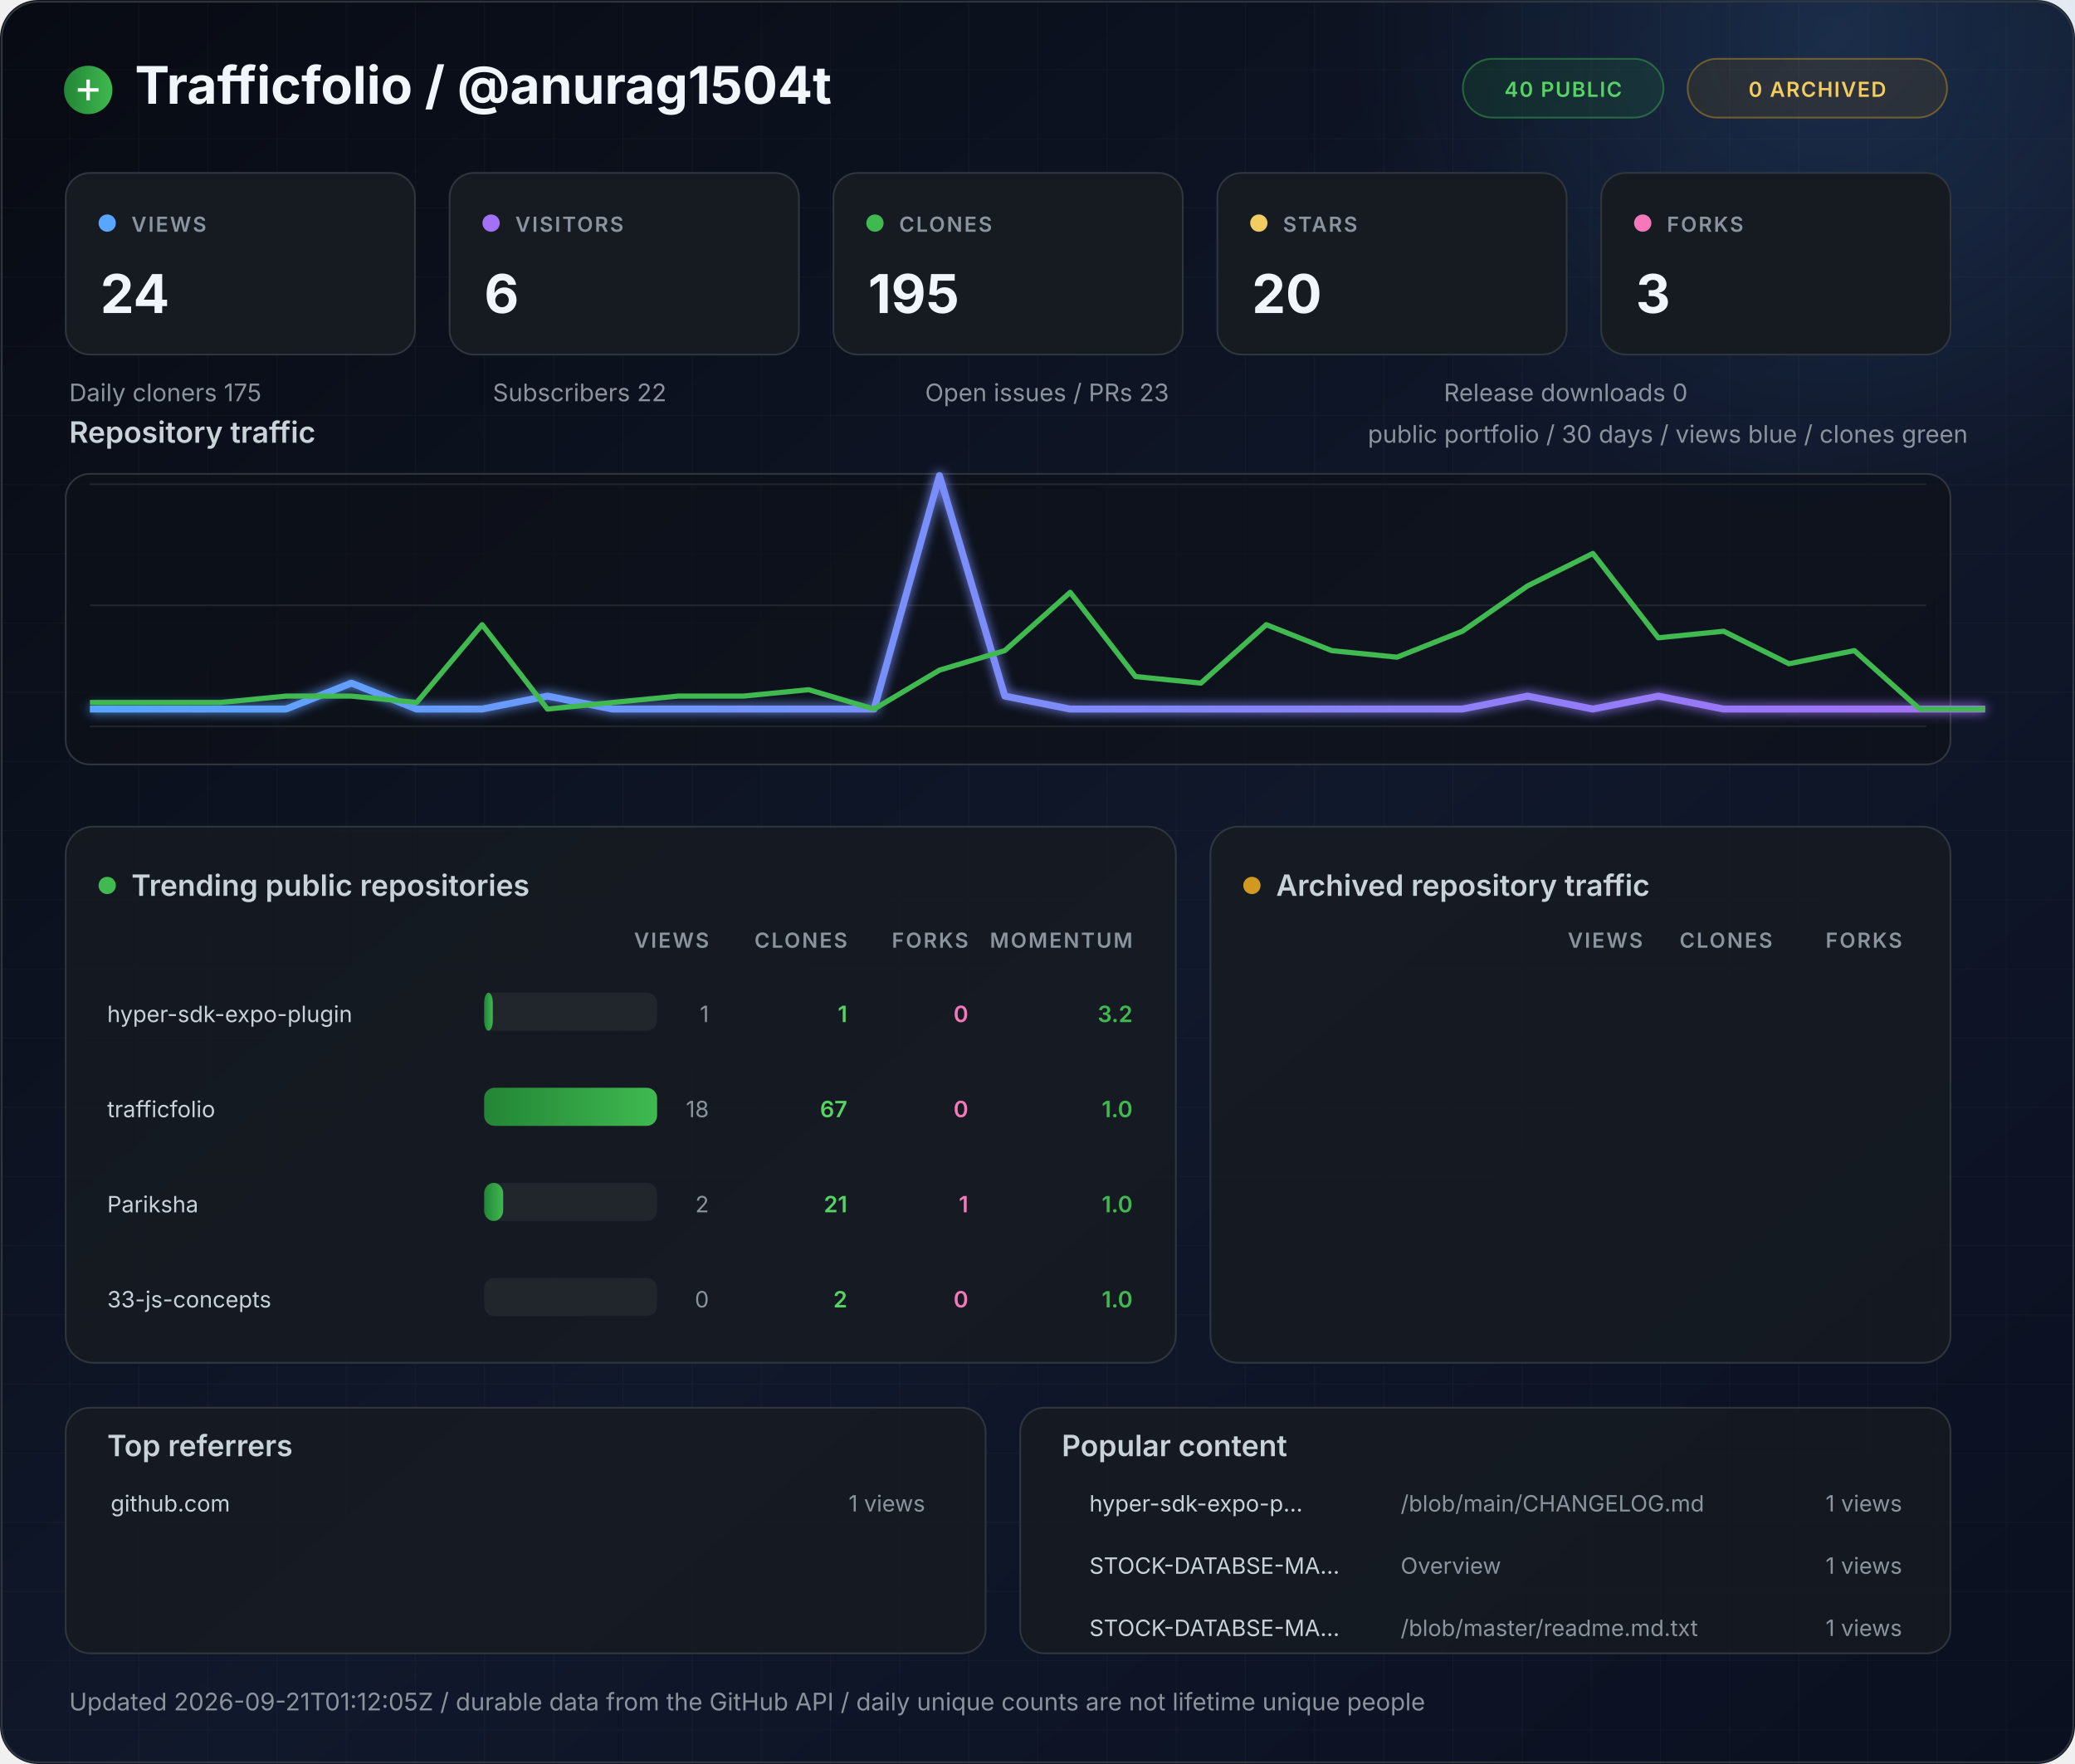
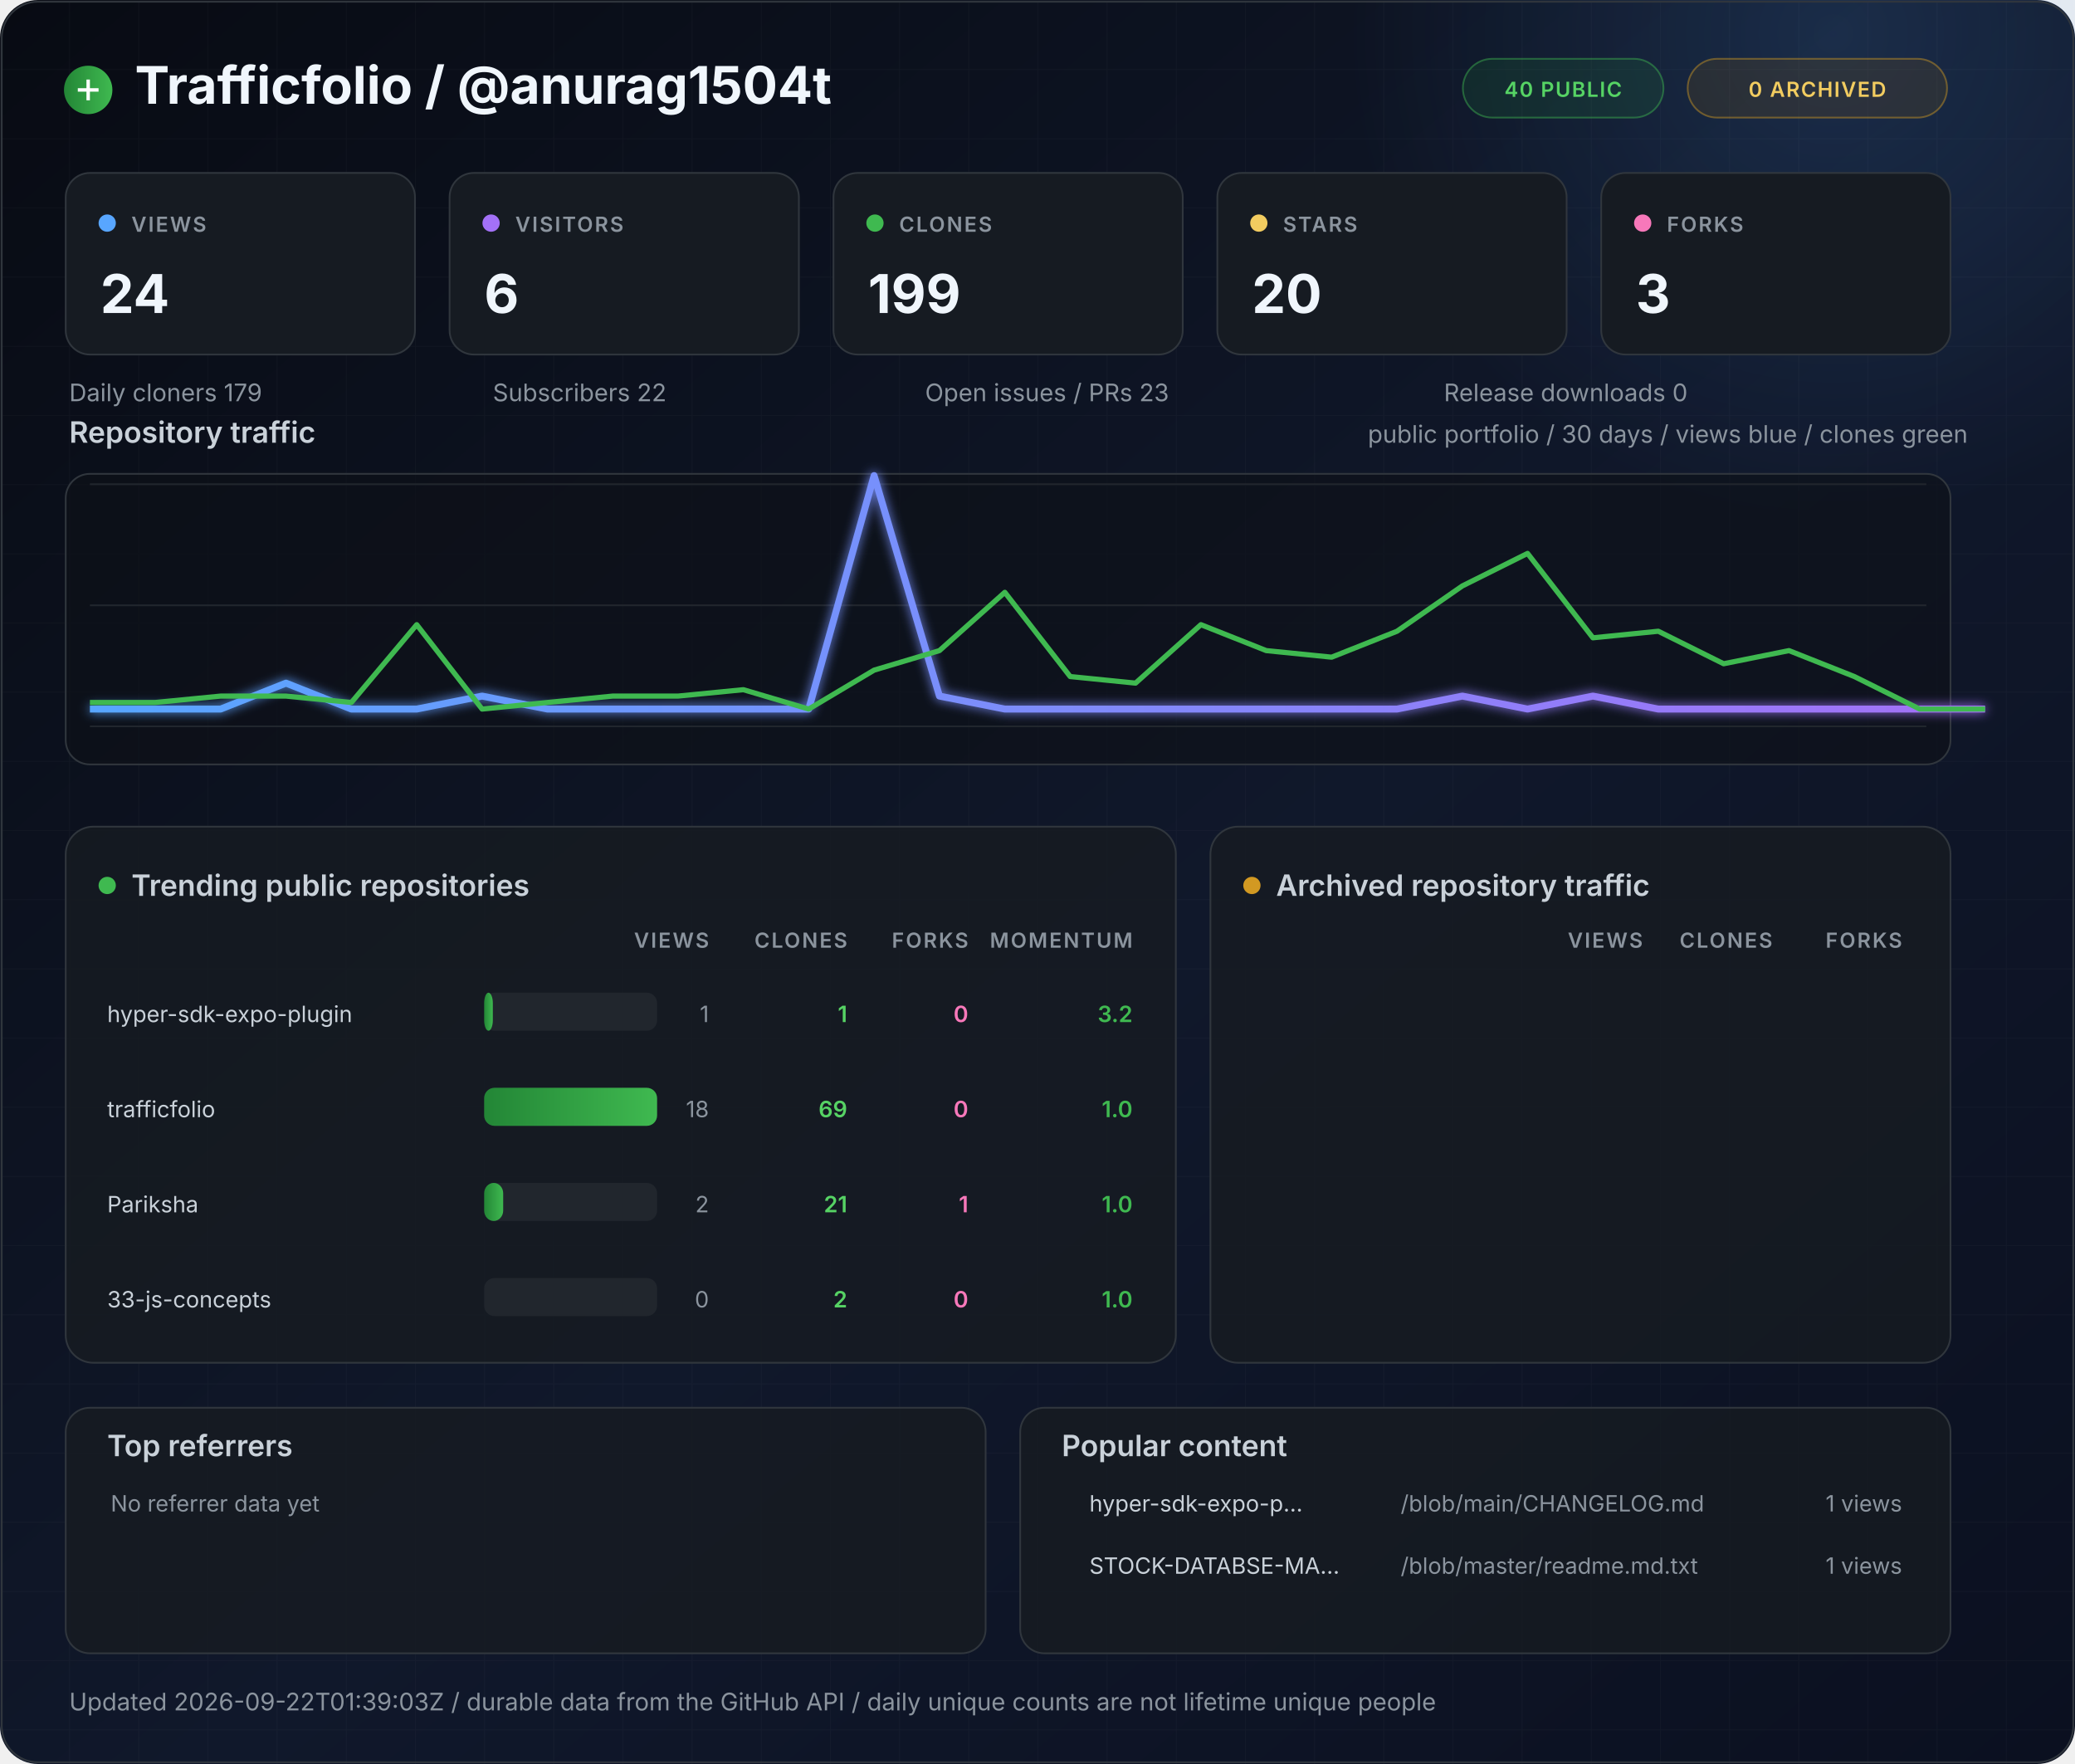
<svg xmlns="http://www.w3.org/2000/svg" width="1200" height="1020" viewBox="0 0 1200 1020" role="img" aria-label="Trafficfolio GitHub analytics dashboard for anurag1504t">
  <defs>
    <linearGradient id="bg" x1="0" y1="0" x2="1" y2="1">
      <stop stop-color="#080b13" />
      <stop offset=".55" stop-color="#10182b" />
      <stop offset="1" stop-color="#0b1020" />
    </linearGradient>
    <linearGradient id="line" x1="0" y1="0" x2="1" y2="0">
      <stop stop-color="#58a6ff" />
      <stop offset="1" stop-color="#a371f7" />
    </linearGradient>
    <linearGradient id="bar" x1="0" y1="0" x2="1" y2="0">
      <stop stop-color="#238636" />
      <stop offset="1" stop-color="#3fb950" />
    </linearGradient>
    <linearGradient id="archiveBar" x1="0" y1="0" x2="1" y2="0">
      <stop stop-color="#9e6a03" />
      <stop offset="1" stop-color="#f2cc60" />
    </linearGradient>
    <radialGradient id="ambient">
      <stop stop-color="#58a6ff" stop-opacity=".16" />
      <stop offset="1" stop-color="#58a6ff" stop-opacity="0" />
    </radialGradient>
    <pattern id="grid" width="40" height="40" patternUnits="userSpaceOnUse">
      <path d="M40 0H0V40" fill="none" stroke="#ffffff" stroke-opacity=".025" />
    </pattern>
    <filter id="glow">
      <feGaussianBlur stdDeviation="3" result="b" />
      <feMerge>
        <feMergeNode in="b" />
        <feMergeNode in="SourceGraphic" />
      </feMerge>
    </filter>
    <style>
    .title{font:750 30px -apple-system,BlinkMacSystemFont,"Segoe UI",sans-serif;fill:#f0f6fc}
    .subtitle{font:14px -apple-system,BlinkMacSystemFont,"Segoe UI",sans-serif;fill:#8b949e}
    .label{font:600 12px -apple-system,BlinkMacSystemFont,"Segoe UI",sans-serif;fill:#8b949e;letter-spacing:1px}
    .metric{font:700 31px -apple-system,BlinkMacSystemFont,"Segoe UI",sans-serif;fill:#f0f6fc}
    .section{font:600 17px -apple-system,BlinkMacSystemFont,"Segoe UI",sans-serif;fill:#c9d1d9}
    .repo,.value,.trend,.archive,.clone,.fork{font:13px -apple-system,BlinkMacSystemFont,"Segoe UI",sans-serif;fill:#c9d1d9}
    .value{fill:#8b949e} .trend{fill:#3fb950;font-weight:600} .archive{fill:#d29922}
    .clone{fill:#56d364;font-weight:600} .fork{fill:#f778ba;font-weight:600}
    .pill{font:600 12px -apple-system,BlinkMacSystemFont,"Segoe UI",sans-serif;letter-spacing:.7px}
  </style>
  </defs>
  <rect width="1200" height="1020" rx="22" fill="url(#bg)" />
  <rect width="1200" height="1020" rx="22" fill="url(#grid)" />
  <circle cx="1060" cy="20" r="280" fill="url(#ambient)" />
  <rect x="1" y="1" width="1198" height="1018" rx="21" fill="none" stroke="#30363d" />
  <circle cx="51" cy="52" r="14" fill="url(#bar)" />
  <path d="M45 52h12M51 46v12" stroke="#fff" stroke-width="2" />
  <text x="78" y="60" class="title">Trafficfolio / @anurag1504t</text>
  <rect x="846" y="34" width="116" height="34" rx="17" fill="#238636" fill-opacity=".16" stroke="#3fb950" stroke-opacity=".45" />
  <text x="904" y="56" text-anchor="middle" class="pill" fill="#56d364">40 PUBLIC</text>
  <rect x="976" y="34" width="150" height="34" rx="17" fill="#9e6a03" fill-opacity=".14" stroke="#d29922" stroke-opacity=".45" />
  <text x="1051" y="56" text-anchor="middle" class="pill" fill="#f2cc60">0 ARCHIVED</text>
  <rect x="38" y="100" width="202" height="105" rx="14" fill="#161b22" stroke="#30363d" />
  <circle cx="62" cy="129" r="5" fill="#58a6ff" />
  <text x="76" y="134" class="label">VIEWS</text>
  <text x="58" y="181" class="metric">24</text>
  <rect x="260" y="100" width="202" height="105" rx="14" fill="#161b22" stroke="#30363d" />
  <circle cx="284" cy="129" r="5" fill="#a371f7" />
  <text x="298" y="134" class="label">VISITORS</text>
  <text x="280" y="181" class="metric">6</text>
  <rect x="482" y="100" width="202" height="105" rx="14" fill="#161b22" stroke="#30363d" />
  <circle cx="506" cy="129" r="5" fill="#3fb950" />
  <text x="520" y="134" class="label">CLONES</text>
-   <text x="502" y="181" class="metric">195</text>
+   <text x="502" y="181" class="metric">199</text>
  <rect x="704" y="100" width="202" height="105" rx="14" fill="#161b22" stroke="#30363d" />
  <circle cx="728" cy="129" r="5" fill="#f2cc60" />
  <text x="742" y="134" class="label">STARS</text>
  <text x="724" y="181" class="metric">20</text>
  <rect x="926" y="100" width="202" height="105" rx="14" fill="#161b22" stroke="#30363d" />
  <circle cx="950" cy="129" r="5" fill="#f778ba" />
  <text x="964" y="134" class="label">FORKS</text>
  <text x="946" y="181" class="metric">3</text>
-   <text x="40" y="232" class="subtitle">Daily cloners 175</text>
+   <text x="40" y="232" class="subtitle">Daily cloners 179</text>
  <text x="285" y="232" class="subtitle">Subscribers 22</text>
  <text x="535" y="232" class="subtitle">Open issues / PRs 23</text>
  <text x="835" y="232" class="subtitle">Release downloads 0</text>
  <text x="40" y="256" class="section">Repository traffic</text>
  <text x="1138" y="256" text-anchor="end" class="subtitle">public portfolio / 30 days / views blue / clones green</text>
  <rect x="38" y="274" width="1090" height="168" rx="14" fill="#0d1117" fill-opacity=".62" stroke="#30363d" />
  <line x1="52" y1="420" x2="1114" y2="420" stroke="#21262d" />
  <line x1="52" y1="350" x2="1114" y2="350" stroke="#21262d" />
  <line x1="52" y1="280" x2="1114" y2="280" stroke="#21262d" />
-   <polyline points="52.0,410.0 89.8,410.0 127.6,410.0 165.4,410.0 203.2,395.0 241.0,410.0 278.8,410.0 316.6,402.5 354.3,410.0 392.1,410.0 429.9,410.0 467.7,410.0 505.5,410.0 543.3,275.0 581.1,402.5 618.9,410.0 656.7,410.0 694.5,410.0 732.3,410.0 770.1,410.0 807.9,410.0 845.7,410.0 883.4,402.5 921.2,410.0 959.0,402.5 996.8,410.0 1034.6,410.0 1072.4,410.0 1110.2,410.0 1148.0,410.0" fill="none" stroke="url(#line)" stroke-width="4" stroke-linejoin="round" filter="url(#glow)" />
-   <polyline points="52.0,406.2 89.8,406.2 127.6,406.2 165.4,402.5 203.2,402.5 241.0,406.2 278.8,361.2 316.6,410.0 354.3,406.2 392.1,402.5 429.9,402.5 467.7,398.8 505.5,410.0 543.3,387.5 581.1,376.2 618.9,342.5 656.7,391.2 694.5,395.0 732.3,361.2 770.1,376.2 807.9,380.0 845.7,365.0 883.4,338.8 921.2,320.0 959.0,368.8 996.8,365.0 1034.6,383.8 1072.4,376.2 1110.2,410.0 1148.0,410.0" fill="none" stroke="#3fb950" stroke-width="3" stroke-linejoin="round" />
+   <polyline points="52.0,410.0 89.8,410.0 127.6,410.0 165.4,395.0 203.2,410.0 241.0,410.0 278.8,402.5 316.6,410.0 354.3,410.0 392.1,410.0 429.9,410.0 467.7,410.0 505.5,275.0 543.3,402.5 581.1,410.0 618.9,410.0 656.7,410.0 694.5,410.0 732.3,410.0 770.1,410.0 807.9,410.0 845.7,402.5 883.4,410.0 921.2,402.5 959.0,410.0 996.8,410.0 1034.6,410.0 1072.4,410.0 1110.2,410.0 1148.0,410.0" fill="none" stroke="url(#line)" stroke-width="4" stroke-linejoin="round" filter="url(#glow)" />
+   <polyline points="52.0,406.2 89.8,406.2 127.6,402.5 165.4,402.5 203.2,406.2 241.0,361.2 278.8,410.0 316.6,406.2 354.3,402.5 392.1,402.5 429.9,398.8 467.7,410.0 505.5,387.5 543.3,376.2 581.1,342.5 618.9,391.2 656.7,395.0 694.5,361.2 732.3,376.2 770.1,380.0 807.9,365.0 845.7,338.8 883.4,320.0 921.2,368.8 959.0,365.0 996.8,383.8 1034.6,376.2 1072.4,391.2 1110.2,410.0 1148.0,410.0" fill="none" stroke="#3fb950" stroke-width="3" stroke-linejoin="round" />
  <rect x="38" y="478" width="642" height="310" rx="16" fill="#161b22" fill-opacity=".82" stroke="#30363d" />
  <circle cx="62" cy="512" r="5" fill="#3fb950" />
  <text x="76" y="518" class="section">Trending public repositories</text>
  <text x="410" y="548" text-anchor="end" class="label">VIEWS</text>
  <text x="490" y="548" text-anchor="end" class="label">CLONES</text>
  <text x="560" y="548" text-anchor="end" class="label">FORKS</text>
  <text x="655" y="548" text-anchor="end" class="label">MOMENTUM</text>
  <text x="62" y="591" class="repo">hyper-sdk-expo-plugin</text>
  <rect x="280" y="574" width="100" height="22" rx="6" fill="#21262d" />
  <rect x="280" y="574" width="5" height="22" rx="6" fill="url(#bar)" />
  <text x="410" y="591" text-anchor="end" class="value">1</text>
  <text x="490" y="591" text-anchor="end" class="clone">1</text>
  <text x="560" y="591" text-anchor="end" class="fork">0</text>
  <text x="655" y="591" text-anchor="end" class="trend">3.2</text>
  <text x="62" y="646" class="repo">trafficfolio</text>
  <rect x="280" y="629" width="100" height="22" rx="6" fill="#21262d" />
  <rect x="280" y="629" width="100" height="22" rx="6" fill="url(#bar)" />
  <text x="410" y="646" text-anchor="end" class="value">18</text>
-   <text x="490" y="646" text-anchor="end" class="clone">67</text>
+   <text x="490" y="646" text-anchor="end" class="clone">69</text>
  <text x="560" y="646" text-anchor="end" class="fork">0</text>
  <text x="655" y="646" text-anchor="end" class="trend">1.0</text>
  <text x="62" y="701" class="repo">Pariksha</text>
  <rect x="280" y="684" width="100" height="22" rx="6" fill="#21262d" />
  <rect x="280" y="684" width="11" height="22" rx="6" fill="url(#bar)" />
  <text x="410" y="701" text-anchor="end" class="value">2</text>
  <text x="490" y="701" text-anchor="end" class="clone">21</text>
  <text x="560" y="701" text-anchor="end" class="fork">1</text>
  <text x="655" y="701" text-anchor="end" class="trend">1.0</text>
  <text x="62" y="756" class="repo">33-js-concepts</text>
  <rect x="280" y="739" width="100" height="22" rx="6" fill="#21262d" />
  <rect x="280" y="739" width="0" height="22" rx="6" fill="url(#bar)" />
  <text x="410" y="756" text-anchor="end" class="value">0</text>
  <text x="490" y="756" text-anchor="end" class="clone">2</text>
  <text x="560" y="756" text-anchor="end" class="fork">0</text>
  <text x="655" y="756" text-anchor="end" class="trend">1.0</text>
  <rect x="700" y="478" width="428" height="310" rx="16" fill="#161b22" fill-opacity=".82" stroke="#30363d" />
  <circle cx="724" cy="512" r="5" fill="#d29922" />
  <text x="738" y="518" class="section">Archived repository traffic</text>
  <text x="950" y="548" text-anchor="end" class="label">VIEWS</text>
  <text x="1025" y="548" text-anchor="end" class="label">CLONES</text>
  <text x="1100" y="548" text-anchor="end" class="label">FORKS</text>
  <rect x="38" y="814" width="532" height="142" rx="14" fill="#161b22" fill-opacity=".82" stroke="#30363d" />
  <text x="62" y="842" class="section">Top referrers</text>
-   <text x="64" y="874" class="repo">github.com</text>
-   <text x="535" y="874" text-anchor="end" class="value">1 views</text>
+   <text x="64" y="874" class="value">No referrer data yet</text>
  <rect x="590" y="814" width="538" height="142" rx="14" fill="#161b22" fill-opacity=".82" stroke="#30363d" />
  <text x="614" y="842" class="section">Popular content</text>
  <text x="630" y="874" class="repo">hyper-sdk-expo-p...</text>
  <text x="810" y="874" class="value">/blob/main/CHANGELOG.md</text>
  <text x="1100" y="874" text-anchor="end" class="value">1 views</text>
  <text x="630" y="910" class="repo">STOCK-DATABSE-MA...</text>
-   <text x="810" y="910" class="value">Overview</text>
+   <text x="810" y="910" class="value">/blob/master/readme.md.txt</text>
  <text x="1100" y="910" text-anchor="end" class="value">1 views</text>
-   <text x="630" y="946" class="repo">STOCK-DATABSE-MA...</text>
-   <text x="810" y="946" class="value">/blob/master/readme.md.txt</text>
-   <text x="1100" y="946" text-anchor="end" class="value">1 views</text>
-   <text x="40" y="989" class="subtitle">Updated 2026-09-21T01:12:05Z / durable data from the GitHub API / daily unique counts are not lifetime unique people</text>
+   <text x="40" y="989" class="subtitle">Updated 2026-09-22T01:39:03Z / durable data from the GitHub API / daily unique counts are not lifetime unique people</text>
</svg>
